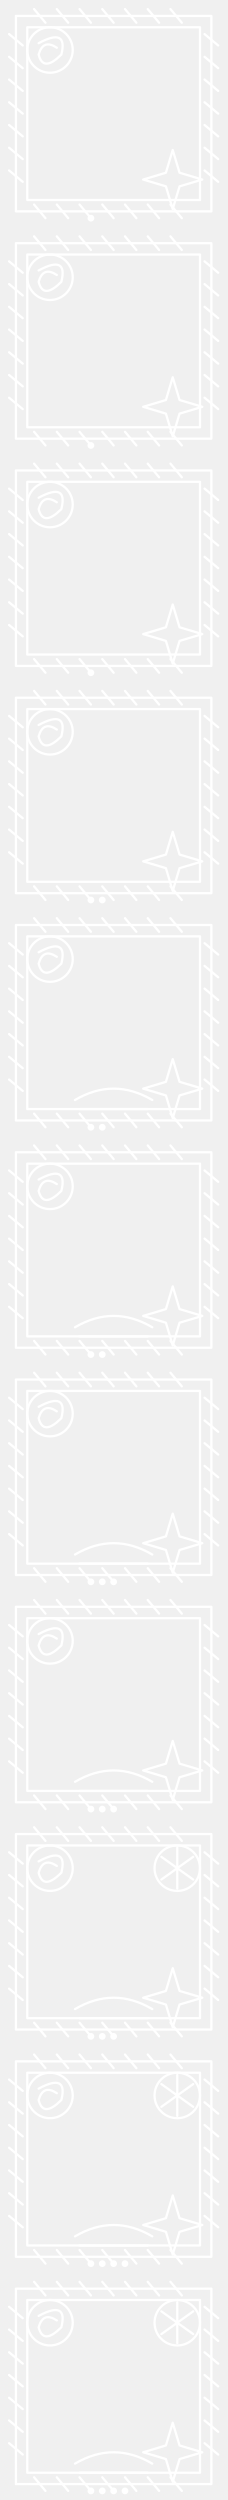
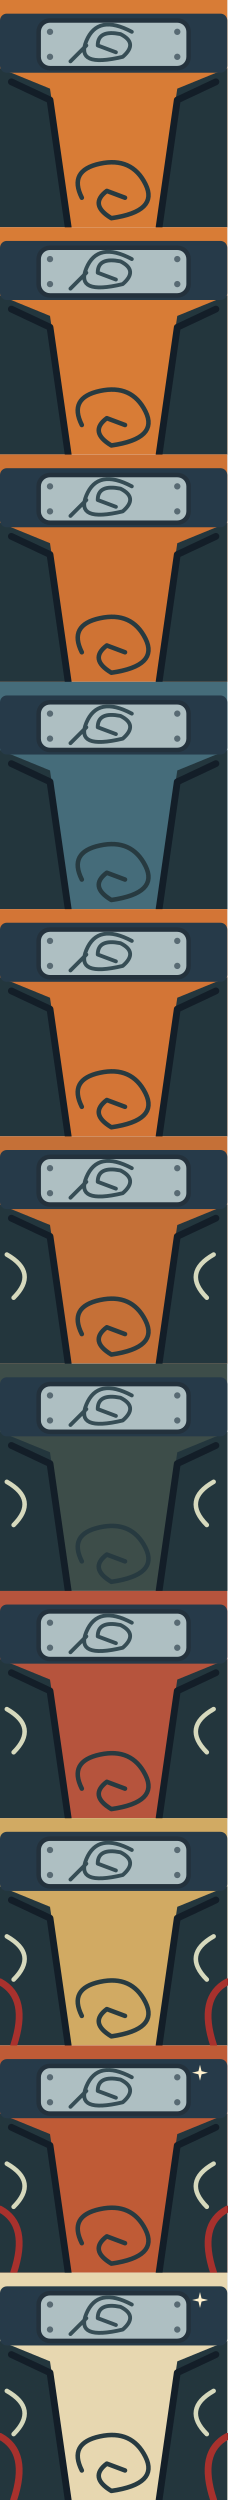
<svg xmlns="http://www.w3.org/2000/svg" viewBox="0 0 100 1100">
-   <g fill="none" stroke="white" stroke-width=".85" stroke-linecap="round">
-     <g transform="translate(0 0)">
-       <path d="M7 7h86v86H7zM12 12h76v76H12z" fill="none" stroke="white" stroke-width="1" stroke-linejoin="round" />
-       <path d="M15 4l5 6M15 90l5 6M4 15l6 5M90 15l6 5" fill="none" stroke="white" stroke-width="1" stroke-linejoin="round" />
-       <path d="M25 4l5 6M25 90l5 6M4 25l6 5M90 25l6 5" fill="none" stroke="white" stroke-width="1" stroke-linejoin="round" />
-       <path d="M35 4l5 6M35 90l5 6M4 35l6 5M90 35l6 5" fill="none" stroke="white" stroke-width="1" stroke-linejoin="round" />
-       <path d="M45 4l5 6M45 90l5 6M4 45l6 5M90 45l6 5" fill="none" stroke="white" stroke-width="1" stroke-linejoin="round" />
-       <path d="M55 4l5 6M55 90l5 6M4 55l6 5M90 55l6 5" fill="none" stroke="white" stroke-width="1" stroke-linejoin="round" />
-       <path d="M65 4l5 6M65 90l5 6M4 65l6 5M90 65l6 5" fill="none" stroke="white" stroke-width="1" stroke-linejoin="round" />
-       <path d="M75 4l5 6M75 90l5 6M4 75l6 5M90 75l6 5" fill="none" stroke="white" stroke-width="1" stroke-linejoin="round" />
-       <circle cx="22" cy="22" r="10" fill="none" stroke="white" stroke-width="1" />
-       <path d="M17 19q13-7 10 5-8 8-10 0 2-7 8-3" fill="none" stroke="white" stroke-width="1" stroke-linejoin="round" />
-       <path d="m76 66 3 10 10 3-10 3-3 10-3-10-10-3 10-3z" fill="none" stroke="white" stroke-width="1" stroke-linejoin="round" />
-       <circle cx="40" cy="96" r="1" fill="white" stroke="white" stroke-width="1" />
-     </g>
-     <g transform="translate(0 100)">
-       <path d="M7 7h86v86H7zM12 12h76v76H12z" fill="none" stroke="white" stroke-width="1" stroke-linejoin="round" />
-       <path d="M15 4l5 6M15 90l5 6M4 15l6 5M90 15l6 5" fill="none" stroke="white" stroke-width="1" stroke-linejoin="round" />
-       <path d="M25 4l5 6M25 90l5 6M4 25l6 5M90 25l6 5" fill="none" stroke="white" stroke-width="1" stroke-linejoin="round" />
-       <path d="M35 4l5 6M35 90l5 6M4 35l6 5M90 35l6 5" fill="none" stroke="white" stroke-width="1" stroke-linejoin="round" />
-       <path d="M45 4l5 6M45 90l5 6M4 45l6 5M90 45l6 5" fill="none" stroke="white" stroke-width="1" stroke-linejoin="round" />
-       <path d="M55 4l5 6M55 90l5 6M4 55l6 5M90 55l6 5" fill="none" stroke="white" stroke-width="1" stroke-linejoin="round" />
-       <path d="M65 4l5 6M65 90l5 6M4 65l6 5M90 65l6 5" fill="none" stroke="white" stroke-width="1" stroke-linejoin="round" />
-       <path d="M75 4l5 6M75 90l5 6M4 75l6 5M90 75l6 5" fill="none" stroke="white" stroke-width="1" stroke-linejoin="round" />
-       <circle cx="22" cy="22" r="10" fill="none" stroke="white" stroke-width="1" />
-       <path d="M17 19q13-7 10 5-8 8-10 0 2-7 8-3" fill="none" stroke="white" stroke-width="1" stroke-linejoin="round" />
-       <path d="m76 66 3 10 10 3-10 3-3 10-3-10-10-3 10-3z" fill="none" stroke="white" stroke-width="1" stroke-linejoin="round" />
-       <circle cx="40" cy="96" r="1" fill="white" stroke="white" stroke-width="1" />
-     </g>
-     <g transform="translate(0 200)">
-       <path d="M7 7h86v86H7zM12 12h76v76H12z" fill="none" stroke="white" stroke-width="1" stroke-linejoin="round" />
-       <path d="M15 4l5 6M15 90l5 6M4 15l6 5M90 15l6 5" fill="none" stroke="white" stroke-width="1" stroke-linejoin="round" />
-       <path d="M25 4l5 6M25 90l5 6M4 25l6 5M90 25l6 5" fill="none" stroke="white" stroke-width="1" stroke-linejoin="round" />
-       <path d="M35 4l5 6M35 90l5 6M4 35l6 5M90 35l6 5" fill="none" stroke="white" stroke-width="1" stroke-linejoin="round" />
-       <path d="M45 4l5 6M45 90l5 6M4 45l6 5M90 45l6 5" fill="none" stroke="white" stroke-width="1" stroke-linejoin="round" />
-       <path d="M55 4l5 6M55 90l5 6M4 55l6 5M90 55l6 5" fill="none" stroke="white" stroke-width="1" stroke-linejoin="round" />
-       <path d="M65 4l5 6M65 90l5 6M4 65l6 5M90 65l6 5" fill="none" stroke="white" stroke-width="1" stroke-linejoin="round" />
-       <path d="M75 4l5 6M75 90l5 6M4 75l6 5M90 75l6 5" fill="none" stroke="white" stroke-width="1" stroke-linejoin="round" />
-       <circle cx="22" cy="22" r="10" fill="none" stroke="white" stroke-width="1" />
-       <path d="M17 19q13-7 10 5-8 8-10 0 2-7 8-3" fill="none" stroke="white" stroke-width="1" stroke-linejoin="round" />
-       <path d="m76 66 3 10 10 3-10 3-3 10-3-10-10-3 10-3z" fill="none" stroke="white" stroke-width="1" stroke-linejoin="round" />
-       <circle cx="40" cy="96" r="1" fill="white" stroke="white" stroke-width="1" />
-     </g>
-     <g transform="translate(0 300)">
-       <path d="M7 7h86v86H7zM12 12h76v76H12z" fill="none" stroke="white" stroke-width="1" stroke-linejoin="round" />
-       <path d="M15 4l5 6M15 90l5 6M4 15l6 5M90 15l6 5" fill="none" stroke="white" stroke-width="1" stroke-linejoin="round" />
-       <path d="M25 4l5 6M25 90l5 6M4 25l6 5M90 25l6 5" fill="none" stroke="white" stroke-width="1" stroke-linejoin="round" />
-       <path d="M35 4l5 6M35 90l5 6M4 35l6 5M90 35l6 5" fill="none" stroke="white" stroke-width="1" stroke-linejoin="round" />
-       <path d="M45 4l5 6M45 90l5 6M4 45l6 5M90 45l6 5" fill="none" stroke="white" stroke-width="1" stroke-linejoin="round" />
-       <path d="M55 4l5 6M55 90l5 6M4 55l6 5M90 55l6 5" fill="none" stroke="white" stroke-width="1" stroke-linejoin="round" />
-       <path d="M65 4l5 6M65 90l5 6M4 65l6 5M90 65l6 5" fill="none" stroke="white" stroke-width="1" stroke-linejoin="round" />
-       <path d="M75 4l5 6M75 90l5 6M4 75l6 5M90 75l6 5" fill="none" stroke="white" stroke-width="1" stroke-linejoin="round" />
-       <circle cx="22" cy="22" r="10" fill="none" stroke="white" stroke-width="1" />
-       <path d="M17 19q13-7 10 5-8 8-10 0 2-7 8-3" fill="none" stroke="white" stroke-width="1" stroke-linejoin="round" />
-       <path d="m76 66 3 10 10 3-10 3-3 10-3-10-10-3 10-3z" fill="none" stroke="white" stroke-width="1" stroke-linejoin="round" />
-       <circle cx="40" cy="96" r="1" fill="white" stroke="white" stroke-width="1" />
-       <circle cx="45" cy="96" r="1" fill="white" stroke="white" stroke-width="1" />
-     </g>
-     <g transform="translate(0 400)">
-       <path d="M7 7h86v86H7zM12 12h76v76H12z" fill="none" stroke="white" stroke-width="1" stroke-linejoin="round" />
-       <path d="M15 4l5 6M15 90l5 6M4 15l6 5M90 15l6 5" fill="none" stroke="white" stroke-width="1" stroke-linejoin="round" />
-       <path d="M25 4l5 6M25 90l5 6M4 25l6 5M90 25l6 5" fill="none" stroke="white" stroke-width="1" stroke-linejoin="round" />
-       <path d="M35 4l5 6M35 90l5 6M4 35l6 5M90 35l6 5" fill="none" stroke="white" stroke-width="1" stroke-linejoin="round" />
-       <path d="M45 4l5 6M45 90l5 6M4 45l6 5M90 45l6 5" fill="none" stroke="white" stroke-width="1" stroke-linejoin="round" />
-       <path d="M55 4l5 6M55 90l5 6M4 55l6 5M90 55l6 5" fill="none" stroke="white" stroke-width="1" stroke-linejoin="round" />
-       <path d="M65 4l5 6M65 90l5 6M4 65l6 5M90 65l6 5" fill="none" stroke="white" stroke-width="1" stroke-linejoin="round" />
-       <path d="M75 4l5 6M75 90l5 6M4 75l6 5M90 75l6 5" fill="none" stroke="white" stroke-width="1" stroke-linejoin="round" />
-       <circle cx="22" cy="22" r="10" fill="none" stroke="white" stroke-width="1" />
-       <path d="M17 19q13-7 10 5-8 8-10 0 2-7 8-3" fill="none" stroke="white" stroke-width="1" stroke-linejoin="round" />
-       <path d="m76 66 3 10 10 3-10 3-3 10-3-10-10-3 10-3z" fill="none" stroke="white" stroke-width="1" stroke-linejoin="round" />
-       <path d="M33 84q17-10 34 0M35 88h30" fill="none" stroke="white" stroke-width="1" stroke-linejoin="round" />
-       <circle cx="40" cy="96" r="1" fill="white" stroke="white" stroke-width="1" />
-       <circle cx="45" cy="96" r="1" fill="white" stroke="white" stroke-width="1" />
-     </g>
-     <g transform="translate(0 500)">
-       <path d="M7 7h86v86H7zM12 12h76v76H12z" fill="none" stroke="white" stroke-width="1" stroke-linejoin="round" />
-       <path d="M15 4l5 6M15 90l5 6M4 15l6 5M90 15l6 5" fill="none" stroke="white" stroke-width="1" stroke-linejoin="round" />
-       <path d="M25 4l5 6M25 90l5 6M4 25l6 5M90 25l6 5" fill="none" stroke="white" stroke-width="1" stroke-linejoin="round" />
-       <path d="M35 4l5 6M35 90l5 6M4 35l6 5M90 35l6 5" fill="none" stroke="white" stroke-width="1" stroke-linejoin="round" />
-       <path d="M45 4l5 6M45 90l5 6M4 45l6 5M90 45l6 5" fill="none" stroke="white" stroke-width="1" stroke-linejoin="round" />
-       <path d="M55 4l5 6M55 90l5 6M4 55l6 5M90 55l6 5" fill="none" stroke="white" stroke-width="1" stroke-linejoin="round" />
-       <path d="M65 4l5 6M65 90l5 6M4 65l6 5M90 65l6 5" fill="none" stroke="white" stroke-width="1" stroke-linejoin="round" />
-       <path d="M75 4l5 6M75 90l5 6M4 75l6 5M90 75l6 5" fill="none" stroke="white" stroke-width="1" stroke-linejoin="round" />
-       <circle cx="22" cy="22" r="10" fill="none" stroke="white" stroke-width="1" />
-       <path d="M17 19q13-7 10 5-8 8-10 0 2-7 8-3" fill="none" stroke="white" stroke-width="1" stroke-linejoin="round" />
-       <path d="m76 66 3 10 10 3-10 3-3 10-3-10-10-3 10-3z" fill="none" stroke="white" stroke-width="1" stroke-linejoin="round" />
-       <path d="M33 84q17-10 34 0M35 88h30" fill="none" stroke="white" stroke-width="1" stroke-linejoin="round" />
-       <circle cx="40" cy="96" r="1" fill="white" stroke="white" stroke-width="1" />
-       <circle cx="45" cy="96" r="1" fill="white" stroke="white" stroke-width="1" />
-     </g>
-     <g transform="translate(0 600)">
-       <path d="M7 7h86v86H7zM12 12h76v76H12z" fill="none" stroke="white" stroke-width="1" stroke-linejoin="round" />
-       <path d="M15 4l5 6M15 90l5 6M4 15l6 5M90 15l6 5" fill="none" stroke="white" stroke-width="1" stroke-linejoin="round" />
-       <path d="M25 4l5 6M25 90l5 6M4 25l6 5M90 25l6 5" fill="none" stroke="white" stroke-width="1" stroke-linejoin="round" />
-       <path d="M35 4l5 6M35 90l5 6M4 35l6 5M90 35l6 5" fill="none" stroke="white" stroke-width="1" stroke-linejoin="round" />
-       <path d="M45 4l5 6M45 90l5 6M4 45l6 5M90 45l6 5" fill="none" stroke="white" stroke-width="1" stroke-linejoin="round" />
-       <path d="M55 4l5 6M55 90l5 6M4 55l6 5M90 55l6 5" fill="none" stroke="white" stroke-width="1" stroke-linejoin="round" />
-       <path d="M65 4l5 6M65 90l5 6M4 65l6 5M90 65l6 5" fill="none" stroke="white" stroke-width="1" stroke-linejoin="round" />
-       <path d="M75 4l5 6M75 90l5 6M4 75l6 5M90 75l6 5" fill="none" stroke="white" stroke-width="1" stroke-linejoin="round" />
-       <circle cx="22" cy="22" r="10" fill="none" stroke="white" stroke-width="1" />
-       <path d="M17 19q13-7 10 5-8 8-10 0 2-7 8-3" fill="none" stroke="white" stroke-width="1" stroke-linejoin="round" />
-       <path d="m76 66 3 10 10 3-10 3-3 10-3-10-10-3 10-3z" fill="none" stroke="white" stroke-width="1" stroke-linejoin="round" />
-       <path d="M33 84q17-10 34 0M35 88h30" fill="none" stroke="white" stroke-width="1" stroke-linejoin="round" />
-       <circle cx="40" cy="96" r="1" fill="white" stroke="white" stroke-width="1" />
-       <circle cx="45" cy="96" r="1" fill="white" stroke="white" stroke-width="1" />
-       <circle cx="50" cy="96" r="1" fill="white" stroke="white" stroke-width="1" />
-     </g>
-     <g transform="translate(0 700)">
-       <path d="M7 7h86v86H7zM12 12h76v76H12z" fill="none" stroke="white" stroke-width="1" stroke-linejoin="round" />
-       <path d="M15 4l5 6M15 90l5 6M4 15l6 5M90 15l6 5" fill="none" stroke="white" stroke-width="1" stroke-linejoin="round" />
-       <path d="M25 4l5 6M25 90l5 6M4 25l6 5M90 25l6 5" fill="none" stroke="white" stroke-width="1" stroke-linejoin="round" />
-       <path d="M35 4l5 6M35 90l5 6M4 35l6 5M90 35l6 5" fill="none" stroke="white" stroke-width="1" stroke-linejoin="round" />
-       <path d="M45 4l5 6M45 90l5 6M4 45l6 5M90 45l6 5" fill="none" stroke="white" stroke-width="1" stroke-linejoin="round" />
-       <path d="M55 4l5 6M55 90l5 6M4 55l6 5M90 55l6 5" fill="none" stroke="white" stroke-width="1" stroke-linejoin="round" />
-       <path d="M65 4l5 6M65 90l5 6M4 65l6 5M90 65l6 5" fill="none" stroke="white" stroke-width="1" stroke-linejoin="round" />
-       <path d="M75 4l5 6M75 90l5 6M4 75l6 5M90 75l6 5" fill="none" stroke="white" stroke-width="1" stroke-linejoin="round" />
-       <circle cx="22" cy="22" r="10" fill="none" stroke="white" stroke-width="1" />
-       <path d="M17 19q13-7 10 5-8 8-10 0 2-7 8-3" fill="none" stroke="white" stroke-width="1" stroke-linejoin="round" />
-       <path d="m76 66 3 10 10 3-10 3-3 10-3-10-10-3 10-3z" fill="none" stroke="white" stroke-width="1" stroke-linejoin="round" />
-       <path d="M33 84q17-10 34 0M35 88h30" fill="none" stroke="white" stroke-width="1" stroke-linejoin="round" />
-       <circle cx="40" cy="96" r="1" fill="white" stroke="white" stroke-width="1" />
-       <circle cx="45" cy="96" r="1" fill="white" stroke="white" stroke-width="1" />
-       <circle cx="50" cy="96" r="1" fill="white" stroke="white" stroke-width="1" />
-     </g>
-     <g transform="translate(0 800)">
-       <path d="M7 7h86v86H7zM12 12h76v76H12z" fill="none" stroke="white" stroke-width="1" stroke-linejoin="round" />
-       <path d="M15 4l5 6M15 90l5 6M4 15l6 5M90 15l6 5" fill="none" stroke="white" stroke-width="1" stroke-linejoin="round" />
-       <path d="M25 4l5 6M25 90l5 6M4 25l6 5M90 25l6 5" fill="none" stroke="white" stroke-width="1" stroke-linejoin="round" />
-       <path d="M35 4l5 6M35 90l5 6M4 35l6 5M90 35l6 5" fill="none" stroke="white" stroke-width="1" stroke-linejoin="round" />
-       <path d="M45 4l5 6M45 90l5 6M4 45l6 5M90 45l6 5" fill="none" stroke="white" stroke-width="1" stroke-linejoin="round" />
-       <path d="M55 4l5 6M55 90l5 6M4 55l6 5M90 55l6 5" fill="none" stroke="white" stroke-width="1" stroke-linejoin="round" />
-       <path d="M65 4l5 6M65 90l5 6M4 65l6 5M90 65l6 5" fill="none" stroke="white" stroke-width="1" stroke-linejoin="round" />
-       <path d="M75 4l5 6M75 90l5 6M4 75l6 5M90 75l6 5" fill="none" stroke="white" stroke-width="1" stroke-linejoin="round" />
-       <circle cx="22" cy="22" r="10" fill="none" stroke="white" stroke-width="1" />
-       <path d="M17 19q13-7 10 5-8 8-10 0 2-7 8-3" fill="none" stroke="white" stroke-width="1" stroke-linejoin="round" />
-       <path d="m76 66 3 10 10 3-10 3-3 10-3-10-10-3 10-3z" fill="none" stroke="white" stroke-width="1" stroke-linejoin="round" />
-       <path d="M33 84q17-10 34 0M35 88h30" fill="none" stroke="white" stroke-width="1" stroke-linejoin="round" />
-       <circle cx="78" cy="22" r="10" fill="none" stroke="white" stroke-width="1" />
-       <path d="M78 13v18M71 17l14 10M71 27l14-10" fill="none" stroke="white" stroke-width="1" stroke-linejoin="round" />
-       <circle cx="40" cy="96" r="1" fill="white" stroke="white" stroke-width="1" />
-       <circle cx="45" cy="96" r="1" fill="white" stroke="white" stroke-width="1" />
-       <circle cx="50" cy="96" r="1" fill="white" stroke="white" stroke-width="1" />
-     </g>
-     <g transform="translate(0 900)">
-       <path d="M7 7h86v86H7zM12 12h76v76H12z" fill="none" stroke="white" stroke-width="1" stroke-linejoin="round" />
-       <path d="M15 4l5 6M15 90l5 6M4 15l6 5M90 15l6 5" fill="none" stroke="white" stroke-width="1" stroke-linejoin="round" />
-       <path d="M25 4l5 6M25 90l5 6M4 25l6 5M90 25l6 5" fill="none" stroke="white" stroke-width="1" stroke-linejoin="round" />
-       <path d="M35 4l5 6M35 90l5 6M4 35l6 5M90 35l6 5" fill="none" stroke="white" stroke-width="1" stroke-linejoin="round" />
-       <path d="M45 4l5 6M45 90l5 6M4 45l6 5M90 45l6 5" fill="none" stroke="white" stroke-width="1" stroke-linejoin="round" />
-       <path d="M55 4l5 6M55 90l5 6M4 55l6 5M90 55l6 5" fill="none" stroke="white" stroke-width="1" stroke-linejoin="round" />
-       <path d="M65 4l5 6M65 90l5 6M4 65l6 5M90 65l6 5" fill="none" stroke="white" stroke-width="1" stroke-linejoin="round" />
-       <path d="M75 4l5 6M75 90l5 6M4 75l6 5M90 75l6 5" fill="none" stroke="white" stroke-width="1" stroke-linejoin="round" />
-       <circle cx="22" cy="22" r="10" fill="none" stroke="white" stroke-width="1" />
-       <path d="M17 19q13-7 10 5-8 8-10 0 2-7 8-3" fill="none" stroke="white" stroke-width="1" stroke-linejoin="round" />
-       <path d="m76 66 3 10 10 3-10 3-3 10-3-10-10-3 10-3z" fill="none" stroke="white" stroke-width="1" stroke-linejoin="round" />
-       <path d="M33 84q17-10 34 0M35 88h30" fill="none" stroke="white" stroke-width="1" stroke-linejoin="round" />
-       <circle cx="78" cy="22" r="10" fill="none" stroke="white" stroke-width="1" />
-       <path d="M78 13v18M71 17l14 10M71 27l14-10" fill="none" stroke="white" stroke-width="1" stroke-linejoin="round" />
-       <circle cx="40" cy="96" r="1" fill="white" stroke="white" stroke-width="1" />
-       <circle cx="45" cy="96" r="1" fill="white" stroke="white" stroke-width="1" />
-       <circle cx="50" cy="96" r="1" fill="white" stroke="white" stroke-width="1" />
-       <circle cx="55" cy="96" r="1" fill="white" stroke="white" stroke-width="1" />
-     </g>
-     <g transform="translate(0 1000)">
-       <path d="M7 7h86v86H7zM12 12h76v76H12z" fill="none" stroke="white" stroke-width="1" stroke-linejoin="round" />
-       <path d="M15 4l5 6M15 90l5 6M4 15l6 5M90 15l6 5" fill="none" stroke="white" stroke-width="1" stroke-linejoin="round" />
-       <path d="M25 4l5 6M25 90l5 6M4 25l6 5M90 25l6 5" fill="none" stroke="white" stroke-width="1" stroke-linejoin="round" />
-       <path d="M35 4l5 6M35 90l5 6M4 35l6 5M90 35l6 5" fill="none" stroke="white" stroke-width="1" stroke-linejoin="round" />
-       <path d="M45 4l5 6M45 90l5 6M4 45l6 5M90 45l6 5" fill="none" stroke="white" stroke-width="1" stroke-linejoin="round" />
-       <path d="M55 4l5 6M55 90l5 6M4 55l6 5M90 55l6 5" fill="none" stroke="white" stroke-width="1" stroke-linejoin="round" />
-       <path d="M65 4l5 6M65 90l5 6M4 65l6 5M90 65l6 5" fill="none" stroke="white" stroke-width="1" stroke-linejoin="round" />
-       <path d="M75 4l5 6M75 90l5 6M4 75l6 5M90 75l6 5" fill="none" stroke="white" stroke-width="1" stroke-linejoin="round" />
-       <circle cx="22" cy="22" r="10" fill="none" stroke="white" stroke-width="1" />
-       <path d="M17 19q13-7 10 5-8 8-10 0 2-7 8-3" fill="none" stroke="white" stroke-width="1" stroke-linejoin="round" />
-       <path d="m76 66 3 10 10 3-10 3-3 10-3-10-10-3 10-3z" fill="none" stroke="white" stroke-width="1" stroke-linejoin="round" />
-       <path d="M33 84q17-10 34 0M35 88h30" fill="none" stroke="white" stroke-width="1" stroke-linejoin="round" />
-       <circle cx="78" cy="22" r="10" fill="none" stroke="white" stroke-width="1" />
-       <path d="M78 13v18M71 17l14 10M71 27l14-10" fill="none" stroke="white" stroke-width="1" stroke-linejoin="round" />
-       <circle cx="40" cy="96" r="1" fill="white" stroke="white" stroke-width="1" />
-       <circle cx="45" cy="96" r="1" fill="white" stroke="white" stroke-width="1" />
-       <circle cx="50" cy="96" r="1" fill="white" stroke="white" stroke-width="1" />
-       <circle cx="55" cy="96" r="1" fill="white" stroke="white" stroke-width="1" />
-     </g>
+   <defs />
+   <g transform="translate(0 0)">
+     <rect x="0" y="0" width="100" height="100" rx="0" fill="#d87c36" stroke="none" stroke-width="1" />
+     <path d="M0 30 22 39l9 61H0zM100 30 78 39l-9 61h31z" fill="#23363d" stroke="none" stroke-width="1" stroke-linejoin="round" stroke-linecap="round" opacity="1" />
+     <path d="M5 36 22 44 30 100M95 36 78 44 70 100" fill="none" stroke="#131e28" stroke-width="3" stroke-linejoin="round" stroke-linecap="round" opacity="1" />
+     <rect x="0" y="6" width="100" height="26" rx="3" fill="#263a49" stroke="none" stroke-width="1" />
+     <rect x="17" y="9" width="66" height="21" rx="5" fill="#aebfc2" stroke="#23313c" stroke-width="2" />
+     <circle cx="22" cy="14" r="1.4" fill="#586a73" stroke="none" stroke-width="1" />
+     <circle cx="22" cy="25" r="1.4" fill="#586a73" stroke="none" stroke-width="1" />
+     <circle cx="78" cy="14" r="1.4" fill="#586a73" stroke="none" stroke-width="1" />
+     <circle cx="78" cy="25" r="1.4" fill="#586a73" stroke="none" stroke-width="1" />
+     <path d="M58 14q-15-8-20 4t16 7q7-6-1-10-10-2-10 5l8 3M38 20l-7 7" fill="none" stroke="#364d55" stroke-width="1.7" stroke-linejoin="round" stroke-linecap="round" opacity="1" />
+     <path d="M36 87q-6-12 8-15t20 9-15 15q-10-6-2-12l8 3" fill="none" stroke="#273a40" stroke-width="2" stroke-linejoin="round" stroke-linecap="round" opacity="1" />
+   </g>
+   <g transform="translate(0 100)">
+     <rect x="0" y="0" width="100" height="100" rx="0" fill="#d87c36" stroke="none" stroke-width="1" />
+     <path d="M0 30 22 39l9 61H0zM100 30 78 39l-9 61h31z" fill="#23363d" stroke="none" stroke-width="1" stroke-linejoin="round" stroke-linecap="round" opacity="1" />
+     <path d="M5 36 22 44 30 100M95 36 78 44 70 100" fill="none" stroke="#131e28" stroke-width="3" stroke-linejoin="round" stroke-linecap="round" opacity="1" />
+     <rect x="0" y="6" width="100" height="26" rx="3" fill="#263a49" stroke="none" stroke-width="1" />
+     <rect x="17" y="9" width="66" height="21" rx="5" fill="#aebfc2" stroke="#23313c" stroke-width="2" />
+     <circle cx="22" cy="14" r="1.4" fill="#586a73" stroke="none" stroke-width="1" />
+     <circle cx="22" cy="25" r="1.4" fill="#586a73" stroke="none" stroke-width="1" />
+     <circle cx="78" cy="14" r="1.4" fill="#586a73" stroke="none" stroke-width="1" />
+     <circle cx="78" cy="25" r="1.4" fill="#586a73" stroke="none" stroke-width="1" />
+     <path d="M58 14q-15-8-20 4t16 7q7-6-1-10-10-2-10 5l8 3M38 20l-7 7" fill="none" stroke="#364d55" stroke-width="1.7" stroke-linejoin="round" stroke-linecap="round" opacity="1" />
+     <path d="M36 87q-6-12 8-15t20 9-15 15q-10-6-2-12l8 3" fill="none" stroke="#273a40" stroke-width="2" stroke-linejoin="round" stroke-linecap="round" opacity="1" />
+   </g>
+   <g transform="translate(0 200)">
+     <rect x="0" y="0" width="100" height="100" rx="0" fill="#cf7334" stroke="none" stroke-width="1" />
+     <path d="M0 30 22 39l9 61H0zM100 30 78 39l-9 61h31z" fill="#23363d" stroke="none" stroke-width="1" stroke-linejoin="round" stroke-linecap="round" opacity="1" />
+     <path d="M5 36 22 44 30 100M95 36 78 44 70 100" fill="none" stroke="#131e28" stroke-width="3" stroke-linejoin="round" stroke-linecap="round" opacity="1" />
+     <rect x="0" y="6" width="100" height="26" rx="3" fill="#263a49" stroke="none" stroke-width="1" />
+     <rect x="17" y="9" width="66" height="21" rx="5" fill="#aebfc2" stroke="#23313c" stroke-width="2" />
+     <circle cx="22" cy="14" r="1.4" fill="#586a73" stroke="none" stroke-width="1" />
+     <circle cx="22" cy="25" r="1.4" fill="#586a73" stroke="none" stroke-width="1" />
+     <circle cx="78" cy="14" r="1.4" fill="#586a73" stroke="none" stroke-width="1" />
+     <circle cx="78" cy="25" r="1.4" fill="#586a73" stroke="none" stroke-width="1" />
+     <path d="M58 14q-15-8-20 4t16 7q7-6-1-10-10-2-10 5l8 3M38 20l-7 7" fill="none" stroke="#364d55" stroke-width="1.7" stroke-linejoin="round" stroke-linecap="round" opacity="1" />
+     <path d="M36 87q-6-12 8-15t20 9-15 15q-10-6-2-12l8 3" fill="none" stroke="#273a40" stroke-width="2" stroke-linejoin="round" stroke-linecap="round" opacity="1" />
+   </g>
+   <g transform="translate(0 300)">
+     <rect x="0" y="0" width="100" height="100" rx="0" fill="#456c7a" stroke="none" stroke-width="1" />
+     <path d="M0 30 22 39l9 61H0zM100 30 78 39l-9 61h31z" fill="#23363d" stroke="none" stroke-width="1" stroke-linejoin="round" stroke-linecap="round" opacity="1" />
+     <path d="M5 36 22 44 30 100M95 36 78 44 70 100" fill="none" stroke="#131e28" stroke-width="3" stroke-linejoin="round" stroke-linecap="round" opacity="1" />
+     <rect x="0" y="6" width="100" height="26" rx="3" fill="#263a49" stroke="none" stroke-width="1" />
+     <rect x="17" y="9" width="66" height="21" rx="5" fill="#aebfc2" stroke="#23313c" stroke-width="2" />
+     <circle cx="22" cy="14" r="1.4" fill="#586a73" stroke="none" stroke-width="1" />
+     <circle cx="22" cy="25" r="1.4" fill="#586a73" stroke="none" stroke-width="1" />
+     <circle cx="78" cy="14" r="1.4" fill="#586a73" stroke="none" stroke-width="1" />
+     <circle cx="78" cy="25" r="1.4" fill="#586a73" stroke="none" stroke-width="1" />
+     <path d="M58 14q-15-8-20 4t16 7q7-6-1-10-10-2-10 5l8 3M38 20l-7 7" fill="none" stroke="#364d55" stroke-width="1.7" stroke-linejoin="round" stroke-linecap="round" opacity="1" />
+     <path d="M36 87q-6-12 8-15t20 9-15 15q-10-6-2-12l8 3" fill="none" stroke="#273a40" stroke-width="2" stroke-linejoin="round" stroke-linecap="round" opacity="1" />
+   </g>
+   <g transform="translate(0 400)">
+     <rect x="0" y="0" width="100" height="100" rx="0" fill="#d37536" stroke="none" stroke-width="1" />
+     <path d="M0 30 22 39l9 61H0zM100 30 78 39l-9 61h31z" fill="#23363d" stroke="none" stroke-width="1" stroke-linejoin="round" stroke-linecap="round" opacity="1" />
+     <path d="M5 36 22 44 30 100M95 36 78 44 70 100" fill="none" stroke="#131e28" stroke-width="3" stroke-linejoin="round" stroke-linecap="round" opacity="1" />
+     <rect x="0" y="6" width="100" height="26" rx="3" fill="#263a49" stroke="none" stroke-width="1" />
+     <rect x="17" y="9" width="66" height="21" rx="5" fill="#aebfc2" stroke="#23313c" stroke-width="2" />
+     <circle cx="22" cy="14" r="1.4" fill="#586a73" stroke="none" stroke-width="1" />
+     <circle cx="22" cy="25" r="1.4" fill="#586a73" stroke="none" stroke-width="1" />
+     <circle cx="78" cy="14" r="1.4" fill="#586a73" stroke="none" stroke-width="1" />
+     <circle cx="78" cy="25" r="1.4" fill="#586a73" stroke="none" stroke-width="1" />
+     <path d="M58 14q-15-8-20 4t16 7q7-6-1-10-10-2-10 5l8 3M38 20l-7 7" fill="none" stroke="#364d55" stroke-width="1.7" stroke-linejoin="round" stroke-linecap="round" opacity="1" />
+     <path d="M36 87q-6-12 8-15t20 9-15 15q-10-6-2-12l8 3" fill="none" stroke="#273a40" stroke-width="2" stroke-linejoin="round" stroke-linecap="round" opacity="1" />
+   </g>
+   <g transform="translate(0 500)">
+     <rect x="0" y="0" width="100" height="100" rx="0" fill="#c57037" stroke="none" stroke-width="1" />
+     <path d="M0 30 22 39l9 61H0zM100 30 78 39l-9 61h31z" fill="#23363d" stroke="none" stroke-width="1" stroke-linejoin="round" stroke-linecap="round" opacity="1" />
+     <path d="M5 36 22 44 30 100M95 36 78 44 70 100" fill="none" stroke="#131e28" stroke-width="3" stroke-linejoin="round" stroke-linecap="round" opacity="1" />
+     <rect x="0" y="6" width="100" height="26" rx="3" fill="#263a49" stroke="none" stroke-width="1" />
+     <rect x="17" y="9" width="66" height="21" rx="5" fill="#aebfc2" stroke="#23313c" stroke-width="2" />
+     <circle cx="22" cy="14" r="1.4" fill="#586a73" stroke="none" stroke-width="1" />
+     <circle cx="22" cy="25" r="1.4" fill="#586a73" stroke="none" stroke-width="1" />
+     <circle cx="78" cy="14" r="1.4" fill="#586a73" stroke="none" stroke-width="1" />
+     <circle cx="78" cy="25" r="1.4" fill="#586a73" stroke="none" stroke-width="1" />
+     <path d="M58 14q-15-8-20 4t16 7q7-6-1-10-10-2-10 5l8 3M38 20l-7 7" fill="none" stroke="#364d55" stroke-width="1.7" stroke-linejoin="round" stroke-linecap="round" opacity="1" />
+     <path d="M36 87q-6-12 8-15t20 9-15 15q-10-6-2-12l8 3" fill="none" stroke="#273a40" stroke-width="2" stroke-linejoin="round" stroke-linecap="round" opacity="1" />
+     <path d="M3 52q14 8 3 19m88-19q-14 8-3 19" fill="none" stroke="#d6d9bd" stroke-width="2" stroke-linejoin="round" stroke-linecap="round" opacity="1" />
+   </g>
+   <g transform="translate(0 600)">
+     <rect x="0" y="0" width="100" height="100" rx="0" fill="#3d4d49" stroke="none" stroke-width="1" />
+     <path d="M0 30 22 39l9 61H0zM100 30 78 39l-9 61h31z" fill="#23363d" stroke="none" stroke-width="1" stroke-linejoin="round" stroke-linecap="round" opacity="1" />
+     <path d="M5 36 22 44 30 100M95 36 78 44 70 100" fill="none" stroke="#131e28" stroke-width="3" stroke-linejoin="round" stroke-linecap="round" opacity="1" />
+     <rect x="0" y="6" width="100" height="26" rx="3" fill="#263a49" stroke="none" stroke-width="1" />
+     <rect x="17" y="9" width="66" height="21" rx="5" fill="#aebfc2" stroke="#23313c" stroke-width="2" />
+     <circle cx="22" cy="14" r="1.4" fill="#586a73" stroke="none" stroke-width="1" />
+     <circle cx="22" cy="25" r="1.4" fill="#586a73" stroke="none" stroke-width="1" />
+     <circle cx="78" cy="14" r="1.4" fill="#586a73" stroke="none" stroke-width="1" />
+     <circle cx="78" cy="25" r="1.4" fill="#586a73" stroke="none" stroke-width="1" />
+     <path d="M58 14q-15-8-20 4t16 7q7-6-1-10-10-2-10 5l8 3M38 20l-7 7" fill="none" stroke="#364d55" stroke-width="1.7" stroke-linejoin="round" stroke-linecap="round" opacity="1" />
+     <path d="M36 87q-6-12 8-15t20 9-15 15q-10-6-2-12l8 3" fill="none" stroke="#273a40" stroke-width="2" stroke-linejoin="round" stroke-linecap="round" opacity="1" />
+     <path d="M3 52q14 8 3 19m88-19q-14 8-3 19" fill="none" stroke="#d6d9bd" stroke-width="2" stroke-linejoin="round" stroke-linecap="round" opacity="1" />
+   </g>
+   <g transform="translate(0 700)">
+     <rect x="0" y="0" width="100" height="100" rx="0" fill="#b6543d" stroke="none" stroke-width="1" />
+     <path d="M0 30 22 39l9 61H0zM100 30 78 39l-9 61h31z" fill="#23363d" stroke="none" stroke-width="1" stroke-linejoin="round" stroke-linecap="round" opacity="1" />
+     <path d="M5 36 22 44 30 100M95 36 78 44 70 100" fill="none" stroke="#131e28" stroke-width="3" stroke-linejoin="round" stroke-linecap="round" opacity="1" />
+     <rect x="0" y="6" width="100" height="26" rx="3" fill="#263a49" stroke="none" stroke-width="1" />
+     <rect x="17" y="9" width="66" height="21" rx="5" fill="#aebfc2" stroke="#23313c" stroke-width="2" />
+     <circle cx="22" cy="14" r="1.4" fill="#586a73" stroke="none" stroke-width="1" />
+     <circle cx="22" cy="25" r="1.4" fill="#586a73" stroke="none" stroke-width="1" />
+     <circle cx="78" cy="14" r="1.4" fill="#586a73" stroke="none" stroke-width="1" />
+     <circle cx="78" cy="25" r="1.4" fill="#586a73" stroke="none" stroke-width="1" />
+     <path d="M58 14q-15-8-20 4t16 7q7-6-1-10-10-2-10 5l8 3M38 20l-7 7" fill="none" stroke="#364d55" stroke-width="1.7" stroke-linejoin="round" stroke-linecap="round" opacity="1" />
+     <path d="M36 87q-6-12 8-15t20 9-15 15q-10-6-2-12l8 3" fill="none" stroke="#273a40" stroke-width="2" stroke-linejoin="round" stroke-linecap="round" opacity="1" />
+     <path d="M3 52q14 8 3 19m88-19q-14 8-3 19" fill="none" stroke="#d6d9bd" stroke-width="2" stroke-linejoin="round" stroke-linecap="round" opacity="1" />
+   </g>
+   <g transform="translate(0 800)">
+     <rect x="0" y="0" width="100" height="100" rx="0" fill="#d1aa63" stroke="none" stroke-width="1" />
+     <path d="M0 30 22 39l9 61H0zM100 30 78 39l-9 61h31z" fill="#23363d" stroke="none" stroke-width="1" stroke-linejoin="round" stroke-linecap="round" opacity="1" />
+     <path d="M5 36 22 44 30 100M95 36 78 44 70 100" fill="none" stroke="#131e28" stroke-width="3" stroke-linejoin="round" stroke-linecap="round" opacity="1" />
+     <rect x="0" y="6" width="100" height="26" rx="3" fill="#263a49" stroke="none" stroke-width="1" />
+     <rect x="17" y="9" width="66" height="21" rx="5" fill="#aebfc2" stroke="#23313c" stroke-width="2" />
+     <circle cx="22" cy="14" r="1.4" fill="#586a73" stroke="none" stroke-width="1" />
+     <circle cx="22" cy="25" r="1.4" fill="#586a73" stroke="none" stroke-width="1" />
+     <circle cx="78" cy="14" r="1.4" fill="#586a73" stroke="none" stroke-width="1" />
+     <circle cx="78" cy="25" r="1.4" fill="#586a73" stroke="none" stroke-width="1" />
+     <path d="M58 14q-15-8-20 4t16 7q7-6-1-10-10-2-10 5l8 3M38 20l-7 7" fill="none" stroke="#364d55" stroke-width="1.7" stroke-linejoin="round" stroke-linecap="round" opacity="1" />
+     <path d="M36 87q-6-12 8-15t20 9-15 15q-10-6-2-12l8 3" fill="none" stroke="#273a40" stroke-width="2" stroke-linejoin="round" stroke-linecap="round" opacity="1" />
+     <path d="M3 52q14 8 3 19m88-19q-14 8-3 19" fill="none" stroke="#d6d9bd" stroke-width="2" stroke-linejoin="round" stroke-linecap="round" opacity="1" />
+     <path d="M0 72q13 7 6 28M100 72q-13 7-6 28" fill="none" stroke="#a8312d" stroke-width="3" stroke-linejoin="round" stroke-linecap="round" opacity="1" />
+   </g>
+   <g transform="translate(0 900)">
+     <rect x="0" y="0" width="100" height="100" rx="0" fill="#bf5b36" stroke="none" stroke-width="1" />
+     <path d="M0 30 22 39l9 61H0zM100 30 78 39l-9 61h31z" fill="#23363d" stroke="none" stroke-width="1" stroke-linejoin="round" stroke-linecap="round" opacity="1" />
+     <path d="M5 36 22 44 30 100M95 36 78 44 70 100" fill="none" stroke="#131e28" stroke-width="3" stroke-linejoin="round" stroke-linecap="round" opacity="1" />
+     <rect x="0" y="6" width="100" height="26" rx="3" fill="#263a49" stroke="none" stroke-width="1" />
+     <rect x="17" y="9" width="66" height="21" rx="5" fill="#aebfc2" stroke="#23313c" stroke-width="2" />
+     <circle cx="22" cy="14" r="1.4" fill="#586a73" stroke="none" stroke-width="1" />
+     <circle cx="22" cy="25" r="1.4" fill="#586a73" stroke="none" stroke-width="1" />
+     <circle cx="78" cy="14" r="1.4" fill="#586a73" stroke="none" stroke-width="1" />
+     <circle cx="78" cy="25" r="1.4" fill="#586a73" stroke="none" stroke-width="1" />
+     <path d="M58 14q-15-8-20 4t16 7q7-6-1-10-10-2-10 5l8 3M38 20l-7 7" fill="none" stroke="#364d55" stroke-width="1.7" stroke-linejoin="round" stroke-linecap="round" opacity="1" />
+     <path d="M36 87q-6-12 8-15t20 9-15 15q-10-6-2-12l8 3" fill="none" stroke="#273a40" stroke-width="2" stroke-linejoin="round" stroke-linecap="round" opacity="1" />
+     <path d="M3 52q14 8 3 19m88-19q-14 8-3 19" fill="none" stroke="#d6d9bd" stroke-width="2" stroke-linejoin="round" stroke-linecap="round" opacity="1" />
+     <path d="M0 72q13 7 6 28M100 72q-13 7-6 28" fill="none" stroke="#a8312d" stroke-width="3" stroke-linejoin="round" stroke-linecap="round" opacity="1" />
+     <polygon points="88.00,8.50 88.69,11.31 91.50,12.00 88.69,12.69 88.00,15.50 87.31,12.69 84.50,12.00 87.31,11.31" fill="#fff1ce" />
+   </g>
+   <g transform="translate(0 1000)">
+     <rect x="0" y="0" width="100" height="100" rx="0" fill="#e7d7b0" stroke="none" stroke-width="1" />
+     <path d="M0 30 22 39l9 61H0zM100 30 78 39l-9 61h31z" fill="#23363d" stroke="none" stroke-width="1" stroke-linejoin="round" stroke-linecap="round" opacity="1" />
+     <path d="M5 36 22 44 30 100M95 36 78 44 70 100" fill="none" stroke="#131e28" stroke-width="3" stroke-linejoin="round" stroke-linecap="round" opacity="1" />
+     <rect x="0" y="6" width="100" height="26" rx="3" fill="#263a49" stroke="none" stroke-width="1" />
+     <rect x="17" y="9" width="66" height="21" rx="5" fill="#aebfc2" stroke="#23313c" stroke-width="2" />
+     <circle cx="22" cy="14" r="1.4" fill="#586a73" stroke="none" stroke-width="1" />
+     <circle cx="22" cy="25" r="1.4" fill="#586a73" stroke="none" stroke-width="1" />
+     <circle cx="78" cy="14" r="1.4" fill="#586a73" stroke="none" stroke-width="1" />
+     <circle cx="78" cy="25" r="1.4" fill="#586a73" stroke="none" stroke-width="1" />
+     <path d="M58 14q-15-8-20 4t16 7q7-6-1-10-10-2-10 5l8 3M38 20l-7 7" fill="none" stroke="#364d55" stroke-width="1.7" stroke-linejoin="round" stroke-linecap="round" opacity="1" />
+     <path d="M36 87q-6-12 8-15t20 9-15 15q-10-6-2-12l8 3" fill="none" stroke="#273a40" stroke-width="2" stroke-linejoin="round" stroke-linecap="round" opacity="1" />
+     <path d="M3 52q14 8 3 19m88-19q-14 8-3 19" fill="none" stroke="#d6d9bd" stroke-width="2" stroke-linejoin="round" stroke-linecap="round" opacity="1" />
+     <path d="M0 72q13 7 6 28M100 72q-13 7-6 28" fill="none" stroke="#a8312d" stroke-width="3" stroke-linejoin="round" stroke-linecap="round" opacity="1" />
+     <polygon points="88.00,8.50 88.69,11.31 91.50,12.00 88.69,12.69 88.00,15.50 87.31,12.69 84.50,12.00 87.31,11.31" fill="#fff1ce" />
  </g>
</svg>
